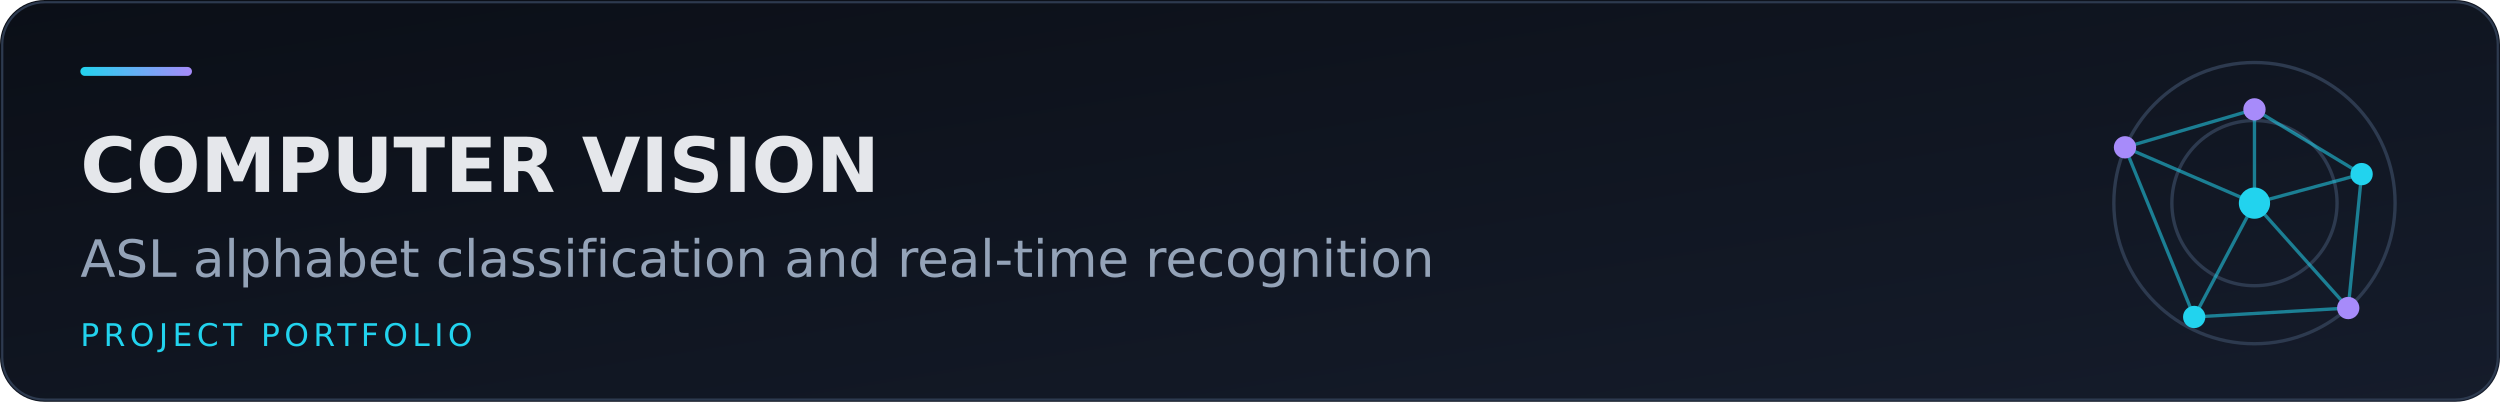
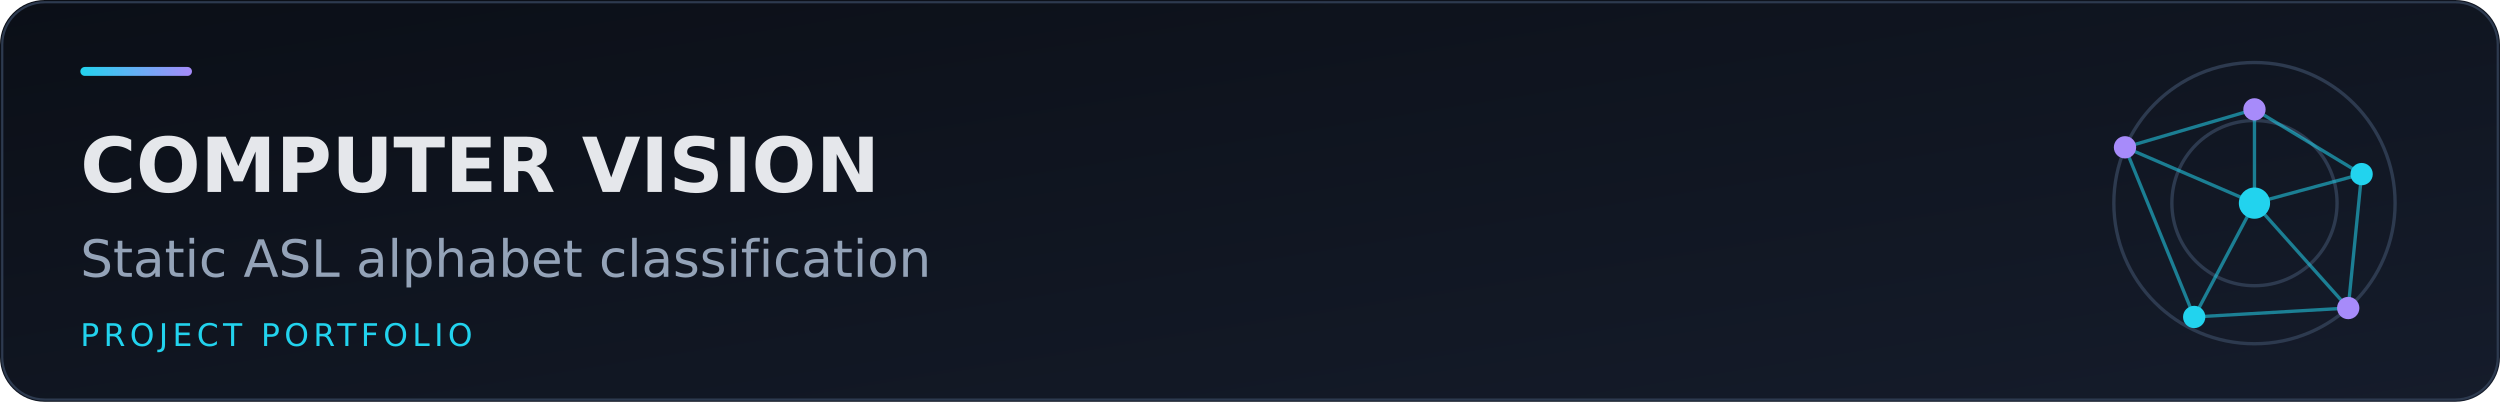
<svg xmlns="http://www.w3.org/2000/svg" width="1120" height="180" viewBox="0 0 1120 180" role="img" aria-labelledby="title desc">
  <defs>
    <linearGradient id="bg" x1="0" y1="0" x2="1" y2="1">
      <stop stop-color="#0b0f17" />
      <stop offset="1" stop-color="#151c2b" />
    </linearGradient>
    <linearGradient id="accent">
      <stop stop-color="#22d3ee" />
      <stop offset="1" stop-color="#a78bfa" />
    </linearGradient>
  </defs>
  <rect width="1120" height="180" rx="20" fill="url(#bg)" />
  <rect x="1" y="1" width="1118" height="178" rx="19" fill="none" stroke="#2d3a4f" />
  <rect x="36" y="30" width="50" height="4" rx="2" fill="url(#accent)" />
  <g font-family="DejaVu Sans, Arial, sans-serif">
    <text x="36" y="86" fill="#e5e7eb" font-size="34" font-weight="700">COMPUTER VISION</text>
-     <text x="36" y="124" fill="#94a3b8" font-size="23">ASL alphabet classification and real-time recognition</text>
+     <text x="36" y="124" fill="#94a3b8" font-size="23">Static ASL alphabet classification</text>
    <text x="36" y="155" fill="#22d3ee" font-size="14" letter-spacing="2">PROJECT PORTFOLIO</text>
  </g>
  <g transform="translate(1010 91)" fill="none" stroke-width="1.5">
    <circle r="63" stroke="#2d3a4f" />
    <circle r="37" stroke="#2d3a4f" />
    <path d="M-58,-25 L0,-42 L48,-13 L42,47 L-27,51 L-58,-25 M0,-42 L0,0 L42,47 M-58,-25 L0,0 L48,-13 M-27,51 L0,0" stroke="#22d3ee" opacity="0.55" />
    <circle r="7" fill="#22d3ee" stroke="none" />
    <circle cx="0" cy="-42" r="5" fill="#a78bfa" stroke="none" />
    <circle cx="48" cy="-13" r="5" fill="#22d3ee" stroke="none" />
    <circle cx="42" cy="47" r="5" fill="#a78bfa" stroke="none" />
    <circle cx="-27" cy="51" r="5" fill="#22d3ee" stroke="none" />
    <circle cx="-58" cy="-25" r="5" fill="#a78bfa" stroke="none" />
  </g>
</svg>
